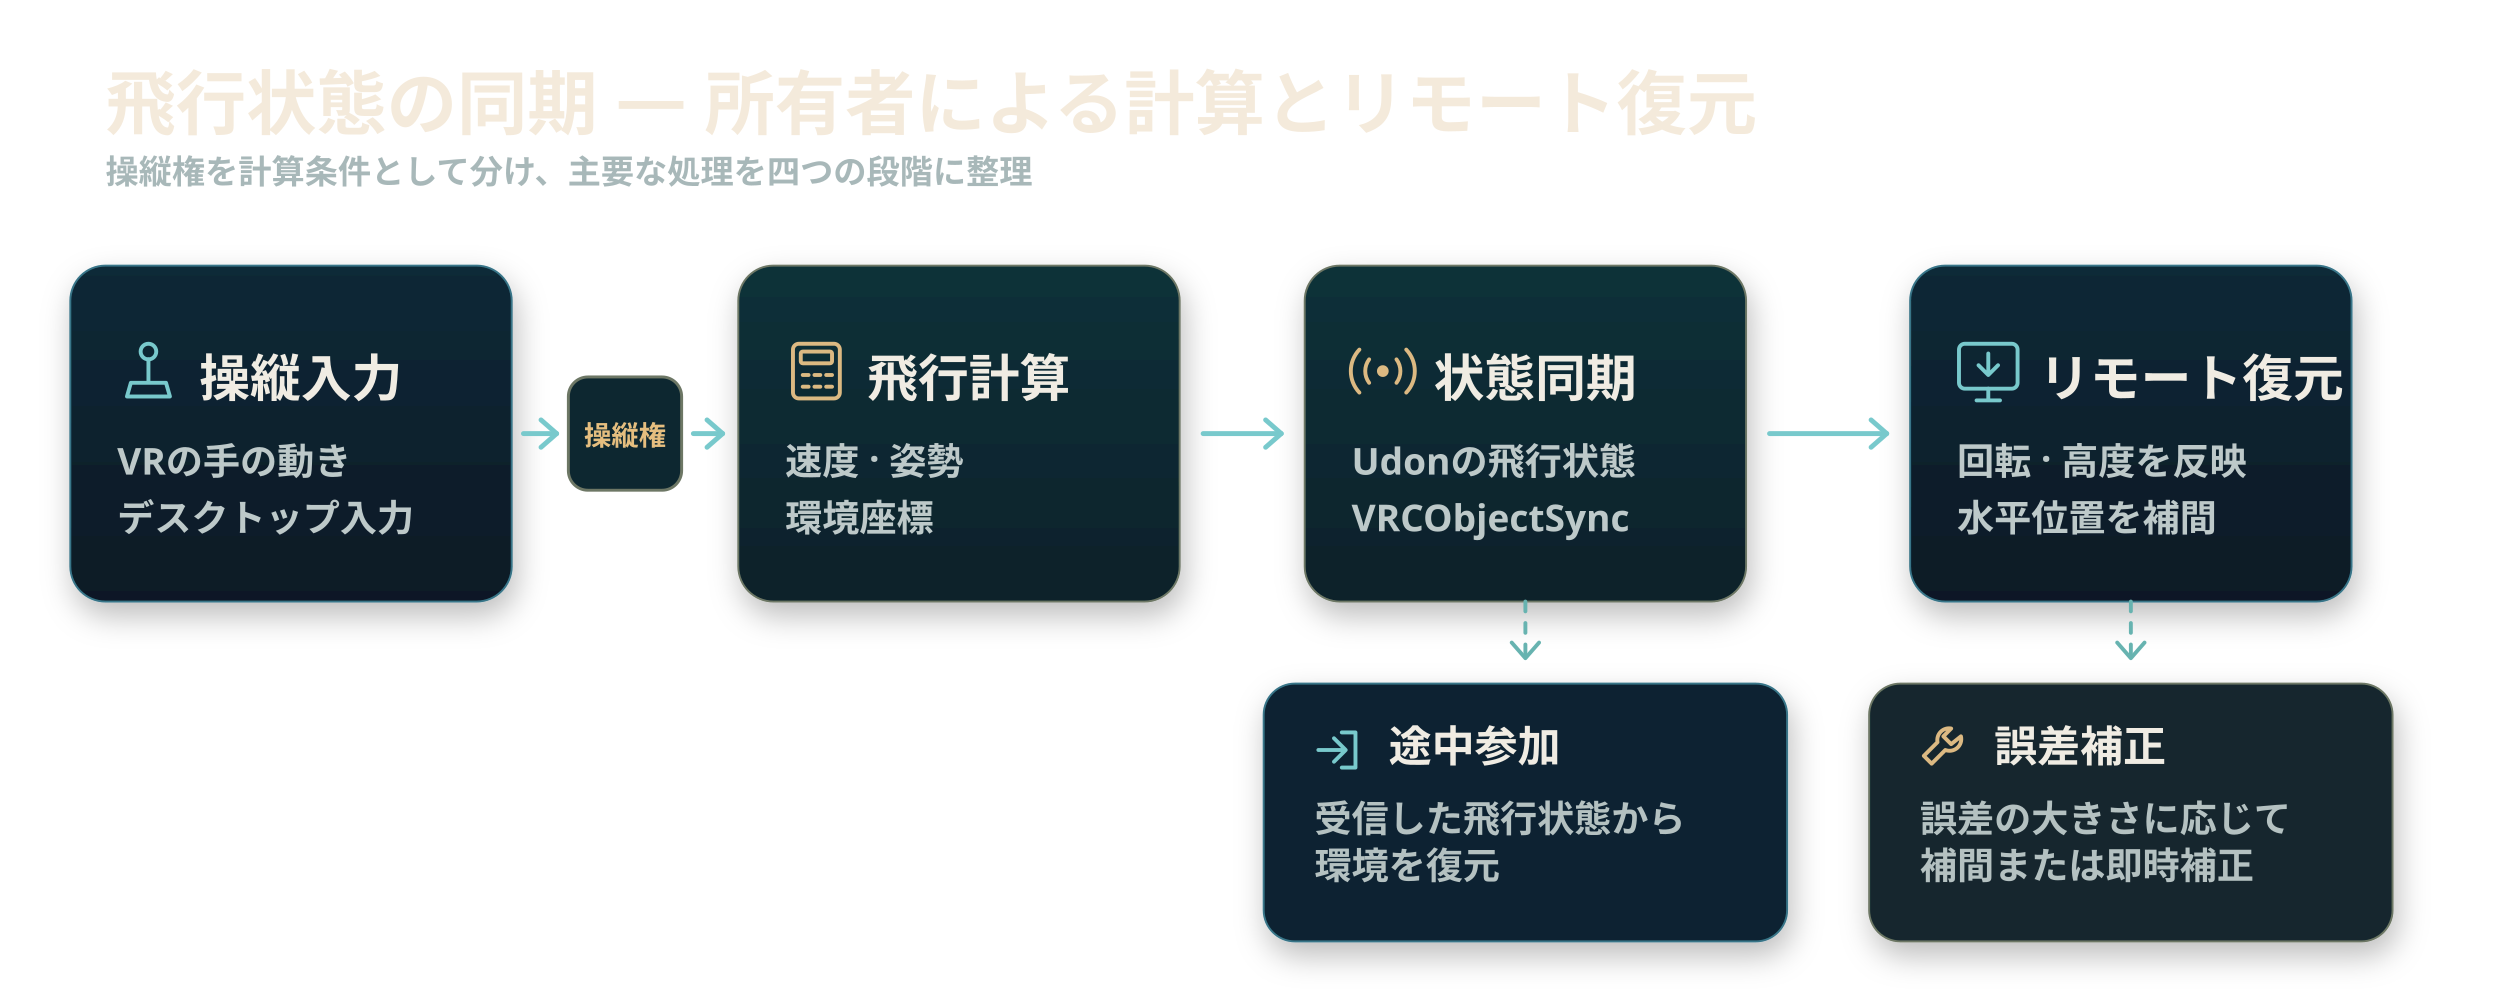
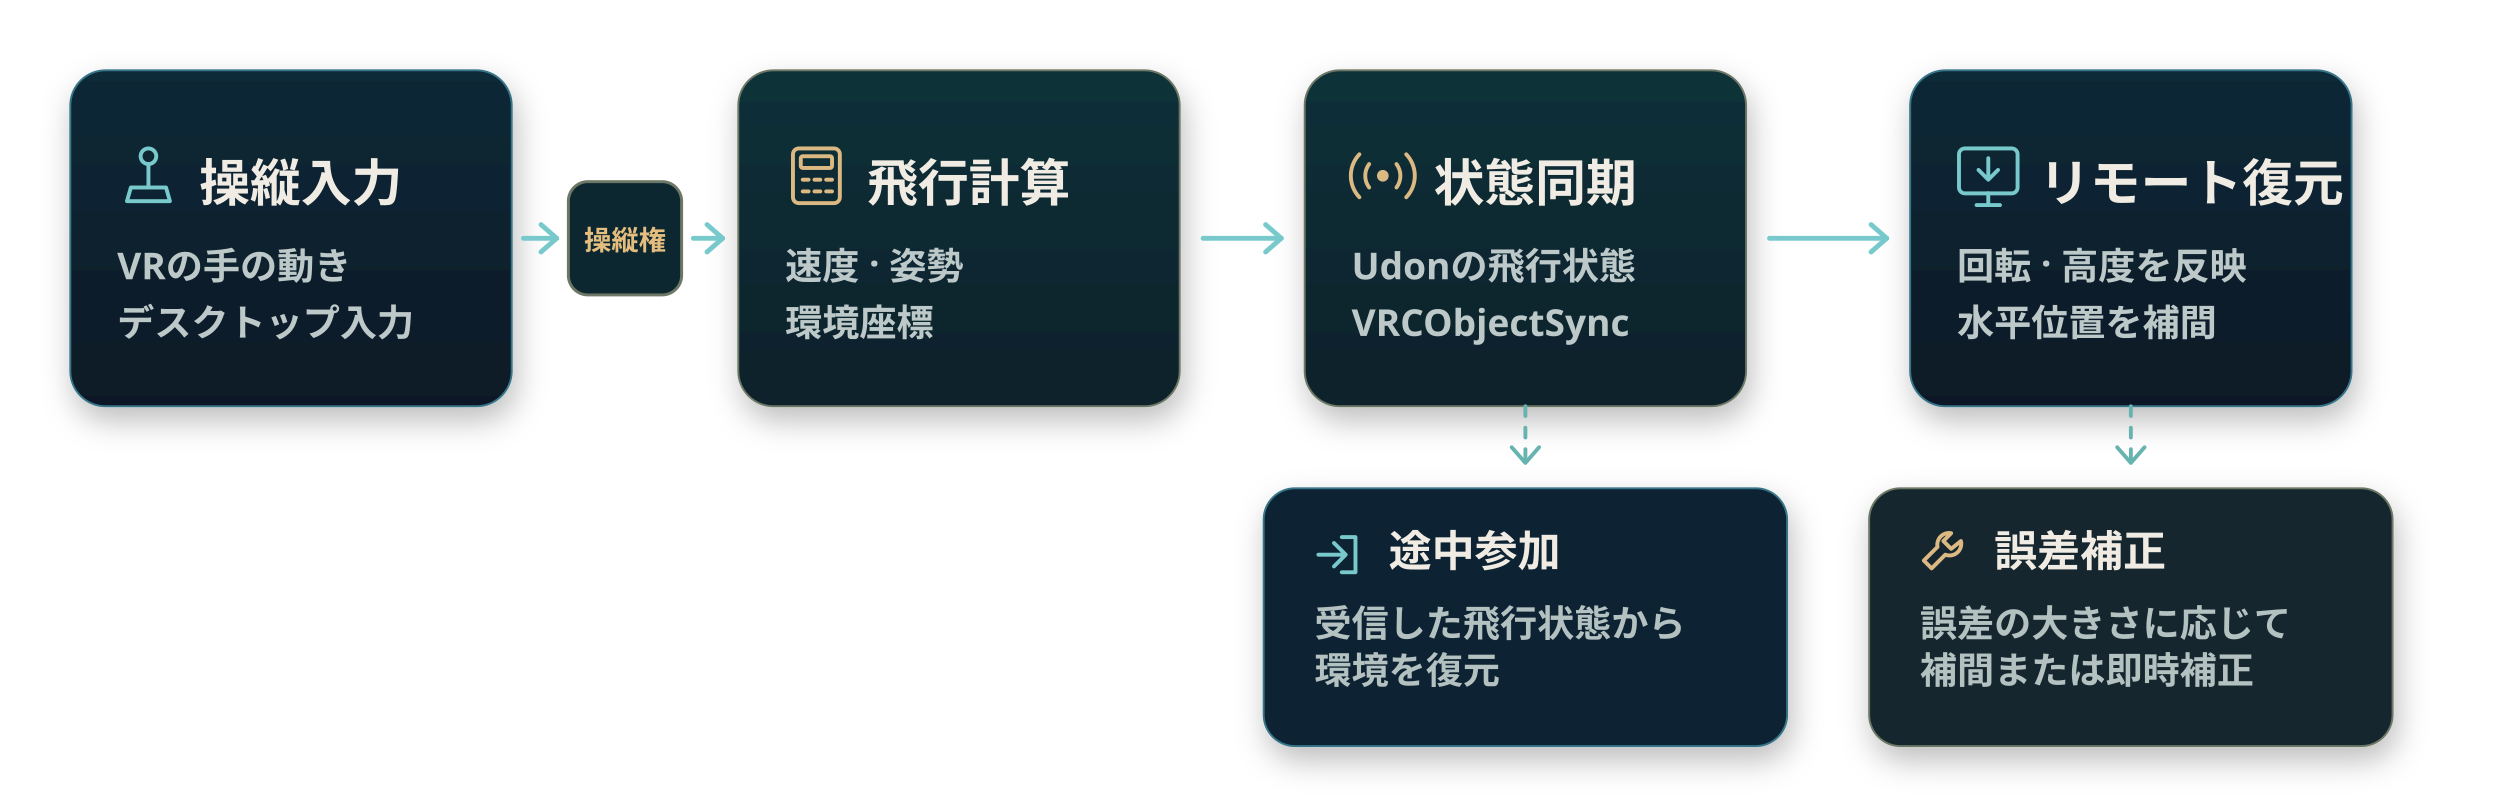
- <svg xmlns="http://www.w3.org/2000/svg" width="1280" height="510" viewBox="0 0 1280 510" role="img" aria-labelledby="title desc">
+ <svg xmlns="http://www.w3.org/2000/svg" width="1280" height="410" viewBox="0 0 1280 410" role="img" aria-labelledby="title desc">
  <defs>
    <linearGradient id="card" x1="0" y1="0" x2="0" y2="1">
      <stop stop-color="#0c2937" />
      <stop offset="1" stop-color="#071925" />
    </linearGradient>
    <linearGradient id="activeCard" x1="0" y1="0" x2="0" y2="1">
      <stop stop-color="#103139" />
      <stop offset="1" stop-color="#09212a" />
    </linearGradient>
    <filter id="shadow" x="-15%" y="-15%" width="130%" height="140%">
      <feDropShadow dy="7" stdDeviation="8" flood-color="#000" flood-opacity=".26" />
    </filter>
    <style>
      text{font-family:"Noto Sans JP","Yu Gothic UI","Segoe UI",sans-serif}
-       .title{fill:#f4eadb;font-size:36px;font-weight:700}.sub{fill:#a8b8b9;font-size:17px;font-weight:600}
      .cardTitle{fill:#f0ece3;font-size:26px;font-weight:700}.detail{fill:#bdc9c9;font-size:19px;font-weight:550}
      .condition{fill:#e5be7f;font-size:14px;font-weight:700}.branchTitle{fill:#f0ece3;font-size:22px;font-weight:700}
      .branchText{fill:#b4c1c1;font-size:19px;font-weight:550}
-       @media (prefers-color-scheme:light){.title{fill:#173f50}.sub{fill:#586f76}}
    </style>
  </defs>
-   <text x="54" y="66" class="title">飛行状態の同期 — 所有者による計算とリモート復元</text>
-   <text x="54" y="94" class="sub">操縦権を計算条件として分け、主要な処理を四つの段階に整理</text>
-   <g filter="url(#shadow)">
-     <rect x="36" y="136" width="226" height="172" rx="18" fill="url(#card)" stroke="#397488" />
-     <rect x="378" y="136" width="226" height="172" rx="18" fill="url(#activeCard)" stroke="#6d7765" />
-     <rect x="668" y="136" width="226" height="172" rx="18" fill="url(#activeCard)" stroke="#6d7765" />
-     <rect x="978" y="136" width="226" height="172" rx="18" fill="url(#card)" stroke="#397488" />
+   <g transform="translate(0 -100)">
+     <g filter="url(#shadow)">
+       <rect x="36" y="136" width="226" height="172" rx="18" fill="url(#card)" stroke="#397488" />
+       <rect x="378" y="136" width="226" height="172" rx="18" fill="url(#activeCard)" stroke="#6d7765" />
+       <rect x="668" y="136" width="226" height="172" rx="18" fill="url(#activeCard)" stroke="#6d7765" />
+       <rect x="978" y="136" width="226" height="172" rx="18" fill="url(#card)" stroke="#397488" />
+     </g>
+     <g transform="translate(60 174)" fill="none" stroke="#78c9cc" stroke-width="2" stroke-linecap="round" stroke-linejoin="round">
+       <circle cx="16" cy="6" r="4" />
+       <path d="M16 10v12M7 22h18l2 7H5l2-7" />
+     </g>
+     <text x="102" y="203" class="cardTitle">操縦入力</text>
+     <text x="60" y="243" class="detail">VRの手の動き</text>
+     <text x="60" y="272" class="detail">デスクトップ入力</text>
+     <g transform="translate(402 174)" fill="none" stroke="#dcb982" stroke-width="2" stroke-linecap="round" stroke-linejoin="round">
+       <rect x="4" y="2" width="24" height="28" rx="3" />
+       <rect x="8" y="6" width="16" height="6" rx="1" />
+       <path d="M9 18h3M15 18h3M21 18h3M9 24h3M15 24h3M21 24h3" />
+     </g>
+     <text x="444" y="203" class="cardTitle">飛行計算</text>
+     <text x="402" y="243" class="detail">速度 · 姿勢</text>
+     <text x="402" y="272" class="detail">環境座標</text>
+     <g transform="translate(692 174)" fill="none" stroke="#dcb982" stroke-width="2" stroke-linecap="round" stroke-linejoin="round">
+       <circle cx="16" cy="16" r="3" fill="#dcb982" stroke="none" />
+       <path d="M9 10a10 10 0 0 0 0 12M23 10a10 10 0 0 1 0 12M4 5a16 16 0 0 0 0 22M28 5a16 16 0 0 1 0 22" />
+     </g>
+     <text x="734" y="203" class="cardTitle">状態同期</text>
+     <text x="692" y="243" class="detail">Udonの飛行状態</text>
+     <text x="692" y="272" class="detail">VRCObjectSync</text>
+     <g transform="translate(1002 174)" fill="none" stroke="#78c9cc" stroke-width="2" stroke-linecap="round" stroke-linejoin="round">
+       <rect x="1" y="2" width="30" height="23" rx="3" />
+       <path d="M10 31h12M16 25v6M16 7v11M11 13l5 5 5-5" />
+     </g>
+     <text x="1044" y="203" class="cardTitle">リモート復元</text>
+     <text x="1002" y="243" class="detail">回転 · 高度を反映</text>
+     <text x="1002" y="272" class="detail">水平位置を補間</text>
+     <g fill="none" stroke="#78c9cc" stroke-width="2.5" stroke-linecap="round" stroke-linejoin="round">
+       <path d="M268 222h17" />
+       <path d="M277 215l8 7-8 7" />
+       <path d="M355 222h15" />
+       <path d="M362 215l8 7-8 7" />
+       <path d="M616 222h40" />
+       <path d="M648 215l8 7-8 7" />
+       <path d="M906 222h60" />
+       <path d="M958 215l8 7-8 7" />
+     </g>
+     <rect x="291" y="193" width="58" height="58" rx="10" fill="#0d2730" stroke="#6d7765" stroke-width="1.5" />
+     <text x="320" y="228" class="condition" text-anchor="middle">操縦権</text>
+     <g fill="none" stroke="#67b3b0" stroke-width="2" stroke-linecap="round" stroke-linejoin="round" stroke-dasharray="5 6">
+       <path d="M781 308v29" />
+       <path d="M1091 308v29" />
+     </g>
+     <g fill="none" stroke="#67b3b0" stroke-width="2" stroke-linecap="round" stroke-linejoin="round">
+       <path d="M774 329l7 8 7-8" />
+       <path d="M1084 329l7 8 7-8" />
+     </g>
+     <g filter="url(#shadow)">
+       <rect x="647" y="350" width="268" height="132" rx="16" fill="#092431" stroke="#397488" />
+       <rect x="957" y="350" width="268" height="132" rx="16" fill="#14282d" stroke="#6d7765" />
+     </g>
+     <g transform="translate(673 372)" fill="none" stroke="#78c9cc" stroke-width="2" stroke-linecap="round" stroke-linejoin="round">
+       <path d="M14 3h7v18h-7M2 12h14M10 6l6 6-6 6" />
+     </g>
+     <text x="711" y="390" class="branchTitle">途中参加</text>
+     <text x="673" y="426" class="branchText">受信した飛行状態から</text>
+     <text x="673" y="450" class="branchText">環境を復元</text>
+     <g transform="translate(983 372)" fill="none" stroke="#dcb982" stroke-width="2" stroke-linecap="round" stroke-linejoin="round">
+       <path d="M21 5a6 6 0 0 1-8 7l-7 7-4-4 7-7a6 6 0 0 1 7-7l-4 4 4 4z" />
+     </g>
+     <text x="1021" y="390" class="branchTitle">誤差補正</text>
+     <text x="983" y="426" class="branchText">誤差の大きさに応じて</text>
+     <text x="983" y="450" class="branchText">補間または即時補正</text>
  </g>
-   <g transform="translate(60 174)" fill="none" stroke="#78c9cc" stroke-width="2" stroke-linecap="round" stroke-linejoin="round">
-     <circle cx="16" cy="6" r="4" />
-     <path d="M16 10v12M7 22h18l2 7H5l2-7" />
-   </g>
-   <text x="102" y="203" class="cardTitle">操縦入力</text>
-   <text x="60" y="243" class="detail">VRの手の動き</text>
-   <text x="60" y="272" class="detail">デスクトップ入力</text>
-   <g transform="translate(402 174)" fill="none" stroke="#dcb982" stroke-width="2" stroke-linecap="round" stroke-linejoin="round">
-     <rect x="4" y="2" width="24" height="28" rx="3" />
-     <rect x="8" y="6" width="16" height="6" rx="1" />
-     <path d="M9 18h3M15 18h3M21 18h3M9 24h3M15 24h3M21 24h3" />
-   </g>
-   <text x="444" y="203" class="cardTitle">飛行計算</text>
-   <text x="402" y="243" class="detail">速度 · 姿勢</text>
-   <text x="402" y="272" class="detail">環境座標</text>
-   <g transform="translate(692 174)" fill="none" stroke="#dcb982" stroke-width="2" stroke-linecap="round" stroke-linejoin="round">
-     <circle cx="16" cy="16" r="3" fill="#dcb982" stroke="none" />
-     <path d="M9 10a10 10 0 0 0 0 12M23 10a10 10 0 0 1 0 12M4 5a16 16 0 0 0 0 22M28 5a16 16 0 0 1 0 22" />
-   </g>
-   <text x="734" y="203" class="cardTitle">状態同期</text>
-   <text x="692" y="243" class="detail">Udonの飛行状態</text>
-   <text x="692" y="272" class="detail">VRCObjectSync</text>
-   <g transform="translate(1002 174)" fill="none" stroke="#78c9cc" stroke-width="2" stroke-linecap="round" stroke-linejoin="round">
-     <rect x="1" y="2" width="30" height="23" rx="3" />
-     <path d="M10 31h12M16 25v6M16 7v11M11 13l5 5 5-5" />
-   </g>
-   <text x="1044" y="203" class="cardTitle">リモート復元</text>
-   <text x="1002" y="243" class="detail">回転 · 高度を反映</text>
-   <text x="1002" y="272" class="detail">水平位置を補間</text>
-   <g fill="none" stroke="#78c9cc" stroke-width="2.5" stroke-linecap="round" stroke-linejoin="round">
-     <path d="M268 222h17" />
-     <path d="M277 215l8 7-8 7" />
-     <path d="M355 222h15" />
-     <path d="M362 215l8 7-8 7" />
-     <path d="M616 222h40" />
-     <path d="M648 215l8 7-8 7" />
-     <path d="M906 222h60" />
-     <path d="M958 215l8 7-8 7" />
-   </g>
-   <rect x="291" y="193" width="58" height="58" rx="10" fill="#0d2730" stroke="#6d7765" stroke-width="1.5" />
-   <text x="320" y="228" class="condition" text-anchor="middle">操縦権</text>
-   <g fill="none" stroke="#67b3b0" stroke-width="2" stroke-linecap="round" stroke-linejoin="round" stroke-dasharray="5 6">
-     <path d="M781 308v29" />
-     <path d="M1091 308v29" />
-   </g>
-   <g fill="none" stroke="#67b3b0" stroke-width="2" stroke-linecap="round" stroke-linejoin="round">
-     <path d="M774 329l7 8 7-8" />
-     <path d="M1084 329l7 8 7-8" />
-   </g>
-   <g filter="url(#shadow)">
-     <rect x="647" y="350" width="268" height="132" rx="16" fill="#092431" stroke="#397488" />
-     <rect x="957" y="350" width="268" height="132" rx="16" fill="#14282d" stroke="#6d7765" />
-   </g>
-   <g transform="translate(673 372)" fill="none" stroke="#78c9cc" stroke-width="2" stroke-linecap="round" stroke-linejoin="round">
-     <path d="M14 3h7v18h-7M2 12h14M10 6l6 6-6 6" />
-   </g>
-   <text x="711" y="390" class="branchTitle">途中参加</text>
-   <text x="673" y="426" class="branchText">受信した飛行状態から</text>
-   <text x="673" y="450" class="branchText">環境を復元</text>
-   <g transform="translate(983 372)" fill="none" stroke="#dcb982" stroke-width="2" stroke-linecap="round" stroke-linejoin="round">
-     <path d="M21 5a6 6 0 0 1-8 7l-7 7-4-4 7-7a6 6 0 0 1 7-7l-4 4 4 4z" />
-   </g>
-   <text x="1021" y="390" class="branchTitle">誤差補正</text>
-   <text x="983" y="426" class="branchText">誤差の大きさに応じて</text>
-   <text x="983" y="450" class="branchText">補間または即時補正</text>
</svg>
